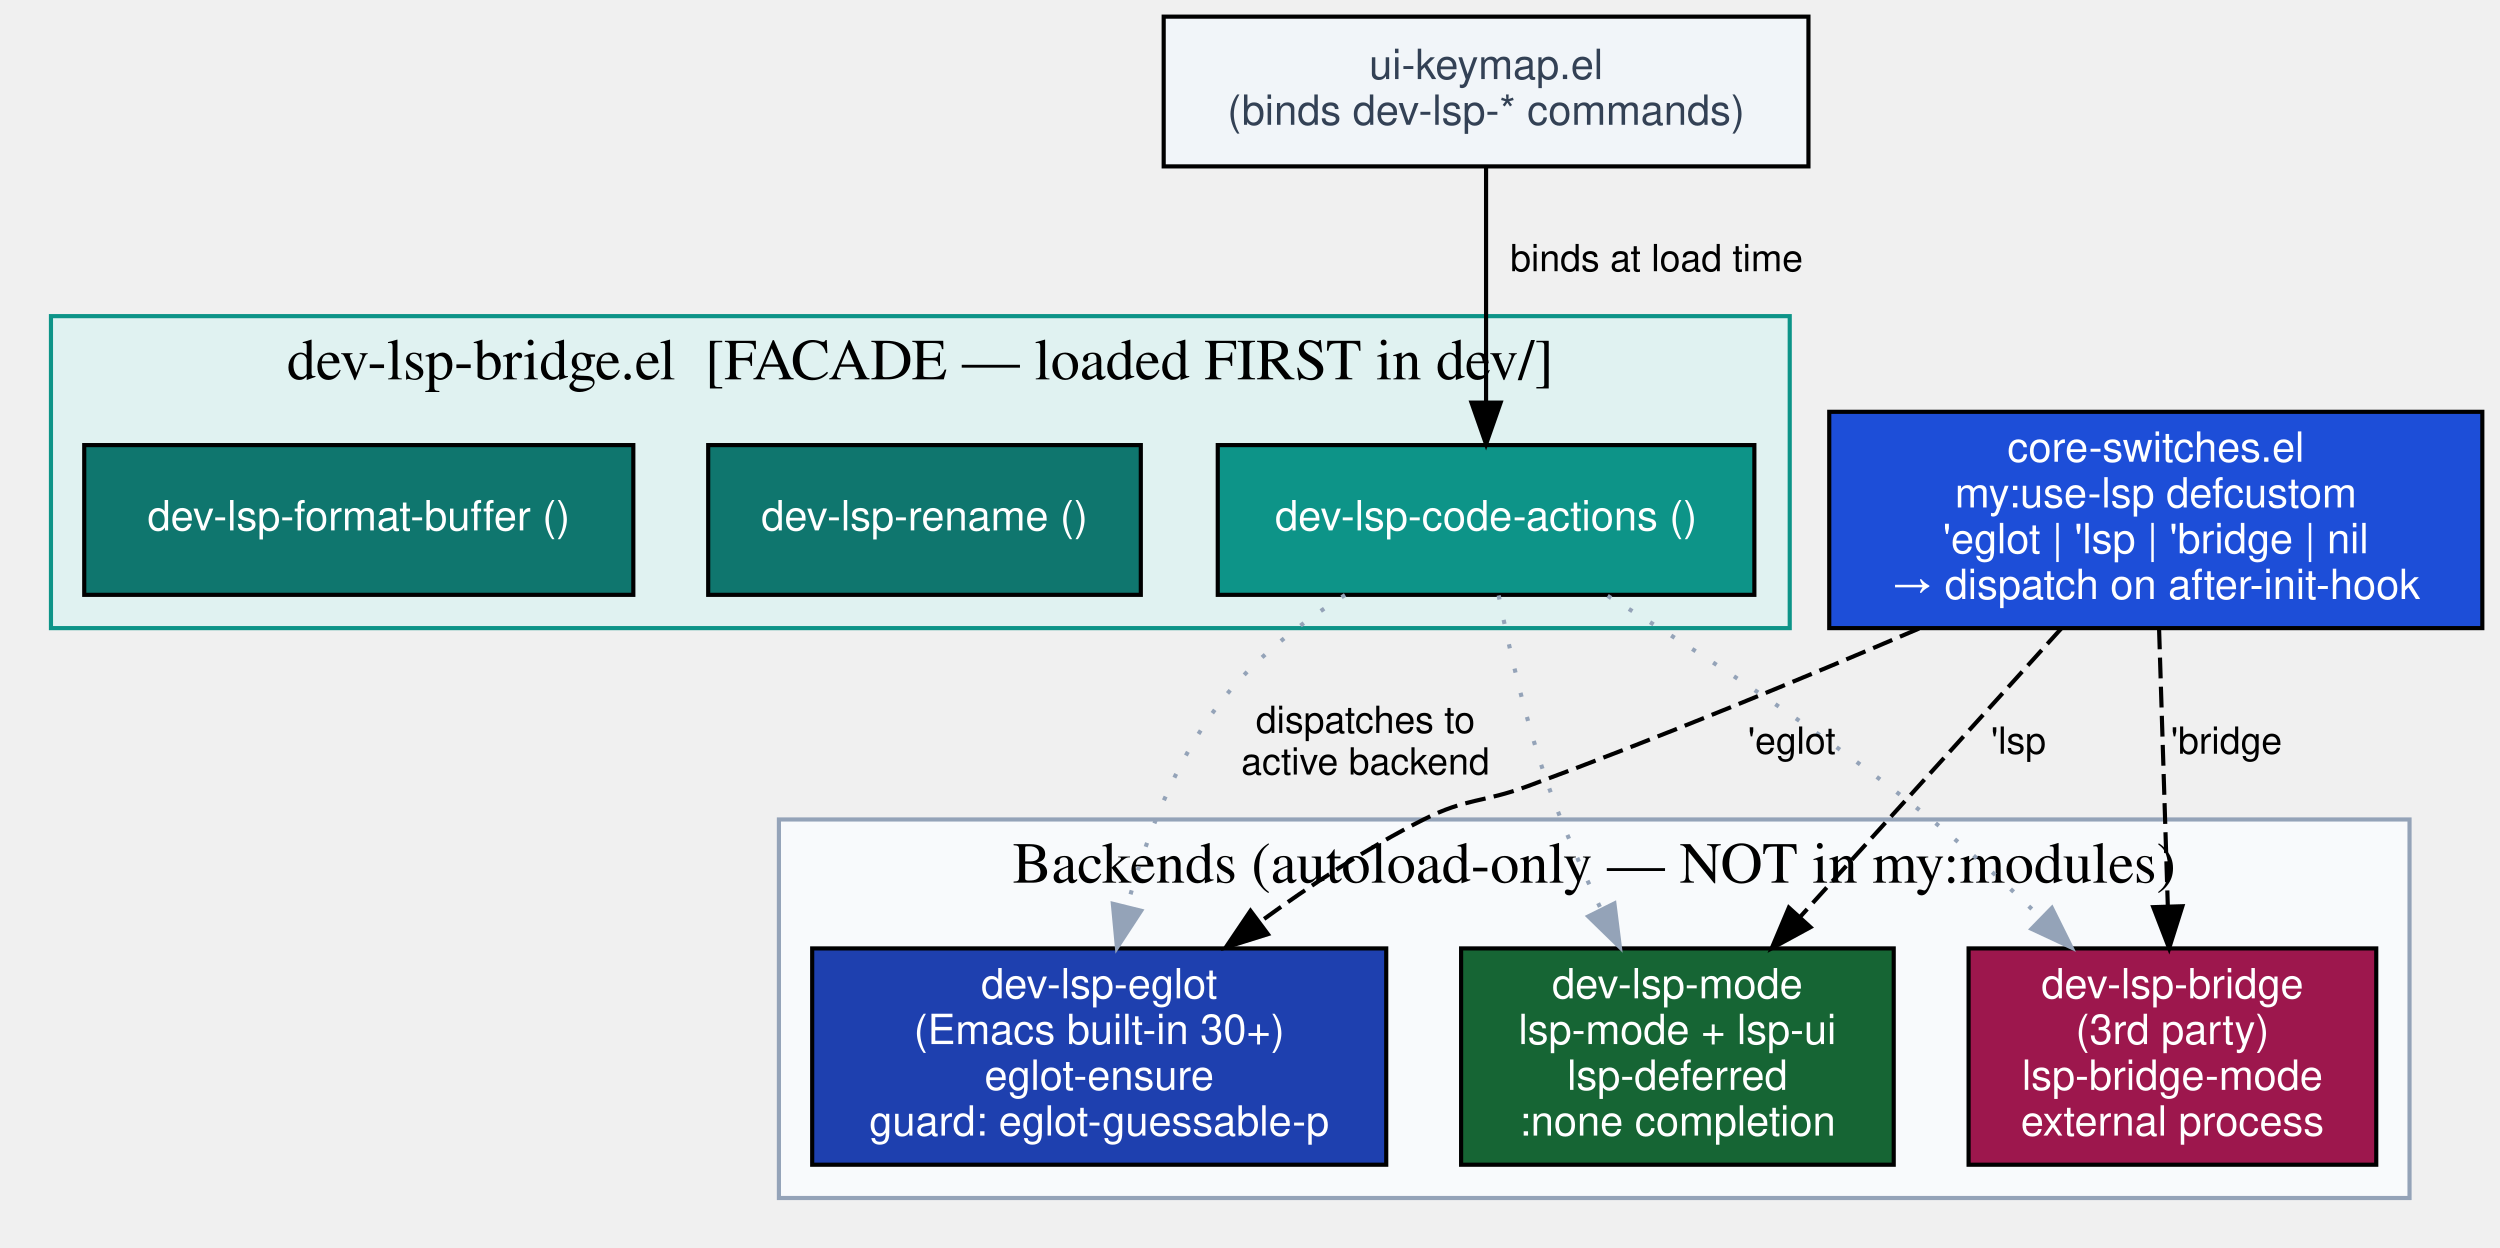
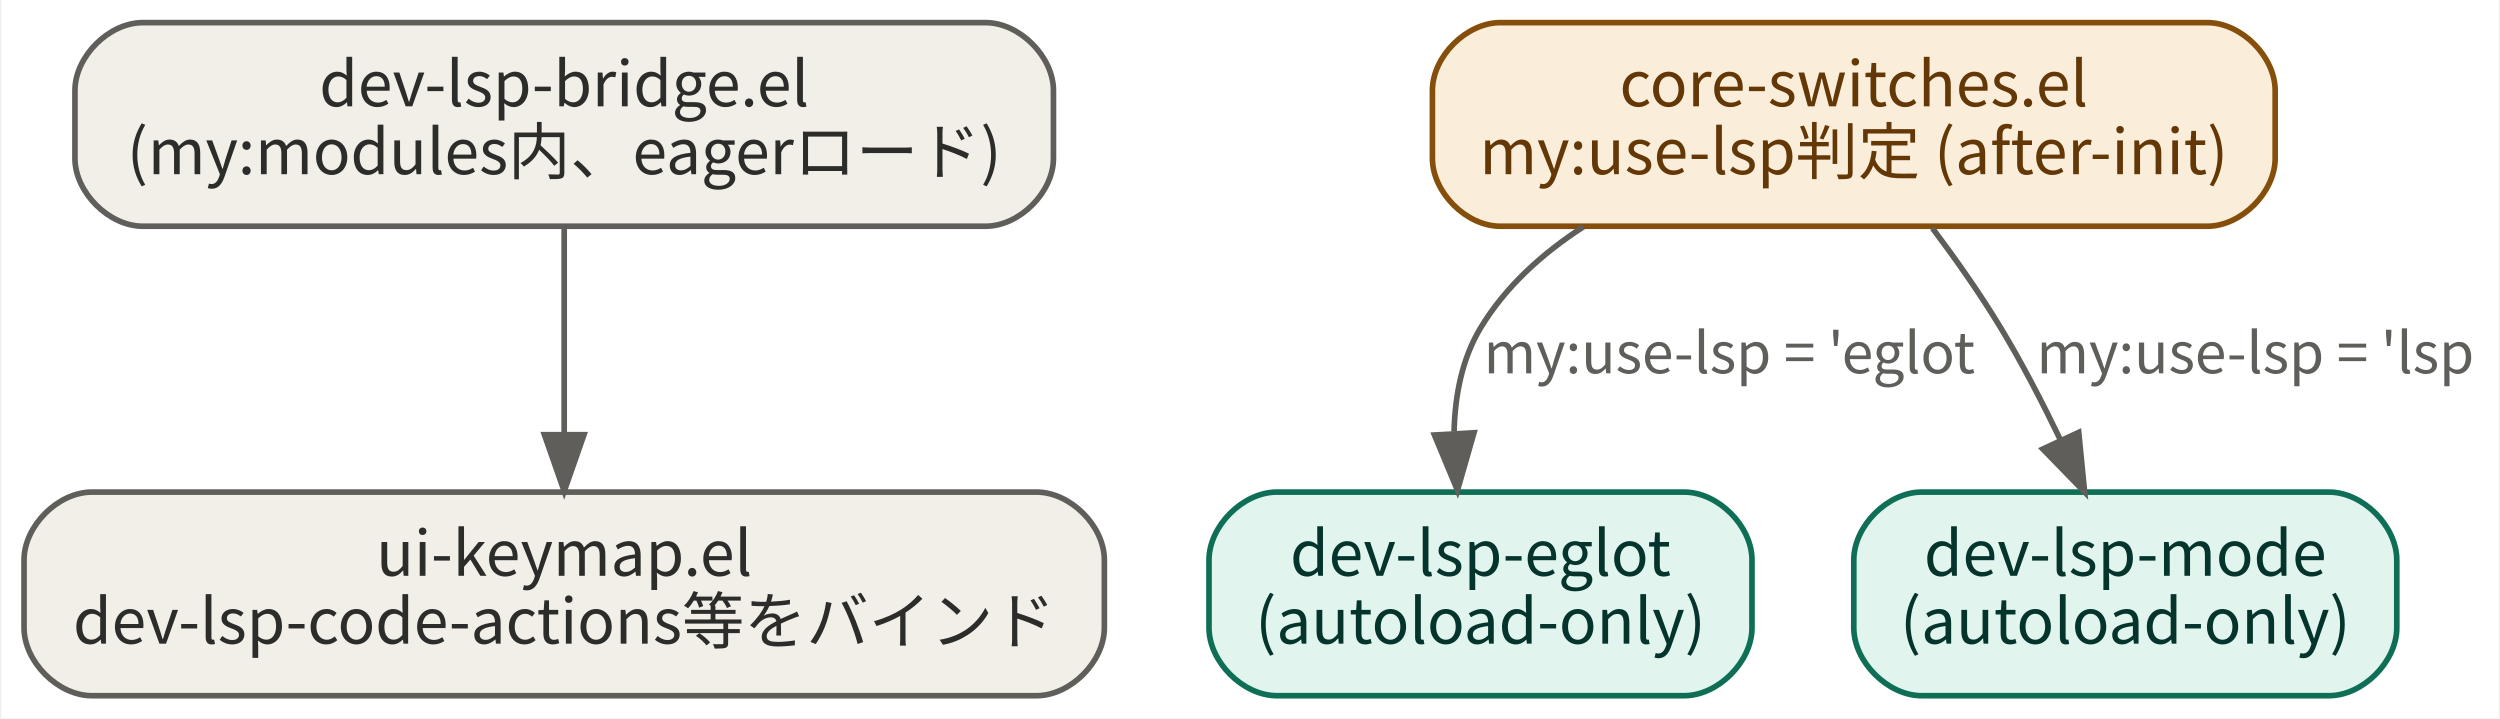
- <svg xmlns="http://www.w3.org/2000/svg" width="601pt" height="300pt" viewBox="0.00 0.00 600.50 300.00">
-   <g id="graph0" class="graph" transform="scale(1 1) rotate(0) translate(4 296)">
-     <g id="clust1" class="cluster">
-       <polygon fill="#e0f2f1" stroke="#0d9488" points="8,-145 8,-220 426,-220 426,-145 8,-145" />
-       <text text-anchor="middle" x="217" y="-204.8" font-family="Times,serif" font-size="14.00">dev-lsp-bridge.el  [FACADE — loaded FIRST in dev/]</text>
-     </g>
-     <g id="clust2" class="cluster">
-       <polygon fill="#f8fafc" stroke="#94a3b8" points="183,-8 183,-99 575,-99 575,-8 183,-8" />
-       <text text-anchor="middle" x="379" y="-83.8" font-family="Times,serif" font-size="14.00">Backends (autoload-only — NOT in my:modules)</text>
-     </g>
+ <svg xmlns="http://www.w3.org/2000/svg" width="442pt" height="127pt" viewBox="0.00 0.00 441.50 127.00">
+   <g id="graph0" class="graph" transform="scale(1 1) rotate(0) translate(4 123)">
+     <polygon fill="white" stroke="transparent" points="-4,4 -4,-123 437.5,-123 437.5,4 -4,4" />
    <g id="node1" class="node">
-       <polygon fill="#f1f5f9" stroke="black" points="430.5,-292 275.5,-292 275.5,-256 430.5,-256 430.5,-292" />
-       <text text-anchor="middle" x="353" y="-277" font-family="Helvetica,sans-Serif" font-size="10.00" fill="#334155">ui-keymap.el</text>
-       <text text-anchor="middle" x="353" y="-266" font-family="Helvetica,sans-Serif" font-size="10.00" fill="#334155">(binds dev-lsp-* commands)</text>
+       <path fill="#f1efe8" stroke="#5f5e5a" d="M170,-119C170,-119 21,-119 21,-119 15,-119 9,-113 9,-107 9,-107 9,-95 9,-95 9,-89 15,-83 21,-83 21,-83 170,-83 170,-83 176,-83 182,-89 182,-95 182,-95 182,-107 182,-107 182,-113 176,-119 170,-119" />
+       <text text-anchor="middle" x="95.5" y="-104.2" font-family="Noto Sans CJK JP" font-size="11.00" fill="#2c2c2a">dev-lsp-bridge.el</text>
+       <text text-anchor="middle" x="95.5" y="-92.2" font-family="Noto Sans CJK JP" font-size="11.00" fill="#2c2c2a">(my:modules内、eagerロード)</text>
    </g>
    <g id="node2" class="node">
-       <polygon fill="#0d9488" stroke="black" points="417.5,-189 288.5,-189 288.5,-153 417.5,-153 417.5,-189" />
-       <text text-anchor="middle" x="353" y="-168.5" font-family="Helvetica,sans-Serif" font-size="10.00" fill="white">dev-lsp-code-actions ()</text>
+       <path fill="#f1efe8" stroke="#5f5e5a" d="M179,-36C179,-36 12,-36 12,-36 6,-36 0,-30 0,-24 0,-24 0,-12 0,-12 0,-6 6,0 12,0 12,0 179,0 179,0 185,0 191,-6 191,-12 191,-12 191,-24 191,-24 191,-30 185,-36 179,-36" />
+       <text text-anchor="middle" x="95.5" y="-21.2" font-family="Noto Sans CJK JP" font-size="11.00" fill="#2c2c2a">ui-keymap.el</text>
+       <text text-anchor="middle" x="95.5" y="-9.2" font-family="Noto Sans CJK JP" font-size="11.00" fill="#2c2c2a">dev-lsp-code-actions等をバインド</text>
    </g>
    <g id="edge1" class="edge">
-       <path fill="none" stroke="black" d="M353,-255.87C353,-240.41 353,-217.42 353,-199.41" />
-       <polygon fill="black" stroke="black" points="356.5,-199.22 353,-189.22 349.5,-199.22 356.5,-199.22" />
-       <text text-anchor="middle" x="394" y="-230.8" font-family="Helvetica,sans-Serif" font-size="9.00">binds at load time</text>
-     </g>
-     <g id="node6" class="node">
-       <polygon fill="#1e40af" stroke="black" points="329,-68 191,-68 191,-16 329,-16 329,-68" />
-       <text text-anchor="middle" x="260" y="-56" font-family="Helvetica,sans-Serif" font-size="10.00" fill="white">dev-lsp-eglot</text>
-       <text text-anchor="middle" x="260" y="-45" font-family="Helvetica,sans-Serif" font-size="10.00" fill="white">(Emacs built-in 30+)</text>
-       <text text-anchor="middle" x="260" y="-34" font-family="Helvetica,sans-Serif" font-size="10.00" fill="white">eglot-ensure</text>
-       <text text-anchor="middle" x="260" y="-23" font-family="Helvetica,sans-Serif" font-size="10.00" fill="white">guard: eglot-guessable-p</text>
-     </g>
-     <g id="edge5" class="edge">
-       <path fill="none" stroke="#94a3b8" stroke-dasharray="1,5" d="M319.1,-152.96C308.25,-146.14 297,-137.4 289,-127 278.12,-112.86 271.15,-94.35 266.78,-78.3" />
-       <polygon fill="#94a3b8" stroke="#94a3b8" points="270.07,-77.05 264.27,-68.19 263.28,-78.73 270.07,-77.05" />
-       <text text-anchor="middle" x="324" y="-119.8" font-family="Helvetica,sans-Serif" font-size="9.00">dispatches to</text>
-       <text text-anchor="middle" x="324" y="-109.8" font-family="Helvetica,sans-Serif" font-size="9.00">active backend</text>
-     </g>
-     <g id="node7" class="node">
-       <polygon fill="#166534" stroke="black" points="451,-68 347,-68 347,-16 451,-16 451,-68" />
-       <text text-anchor="middle" x="399" y="-56" font-family="Helvetica,sans-Serif" font-size="10.00" fill="white">dev-lsp-mode</text>
-       <text text-anchor="middle" x="399" y="-45" font-family="Helvetica,sans-Serif" font-size="10.00" fill="white">lsp-mode + lsp-ui</text>
-       <text text-anchor="middle" x="399" y="-34" font-family="Helvetica,sans-Serif" font-size="10.00" fill="white">lsp-deferred</text>
-       <text text-anchor="middle" x="399" y="-23" font-family="Helvetica,sans-Serif" font-size="10.00" fill="white">:none completion</text>
-     </g>
-     <g id="edge6" class="edge">
-       <path fill="none" stroke="#94a3b8" stroke-dasharray="1,5" d="M356.03,-152.86C358.55,-140.03 362.6,-122.14 368,-107 371.51,-97.14 376.1,-86.8 380.66,-77.37" />
-       <polygon fill="#94a3b8" stroke="#94a3b8" points="383.85,-78.81 385.17,-68.3 377.58,-75.69 383.85,-78.81" />
-     </g>
-     <g id="node8" class="node">
-       <polygon fill="#9d174d" stroke="black" points="567,-68 469,-68 469,-16 567,-16 567,-68" />
-       <text text-anchor="middle" x="518" y="-56" font-family="Helvetica,sans-Serif" font-size="10.00" fill="white">dev-lsp-bridge</text>
-       <text text-anchor="middle" x="518" y="-45" font-family="Helvetica,sans-Serif" font-size="10.00" fill="white">(3rd party)</text>
-       <text text-anchor="middle" x="518" y="-34" font-family="Helvetica,sans-Serif" font-size="10.00" fill="white">lsp-bridge-mode</text>
-       <text text-anchor="middle" x="518" y="-23" font-family="Helvetica,sans-Serif" font-size="10.00" fill="white">external process</text>
-     </g>
-     <g id="edge7" class="edge">
-       <path fill="none" stroke="#94a3b8" stroke-dasharray="1,5" d="M382.23,-152.76C404.36,-139.2 435.11,-119.27 460,-99 468.89,-91.76 478.03,-83.42 486.35,-75.42" />
-       <polygon fill="#94a3b8" stroke="#94a3b8" points="489.02,-77.71 493.73,-68.22 484.13,-72.7 489.02,-77.71" />
+       <path fill="none" stroke="#5f5e5a" d="M95.5,-82.82C95.5,-72.19 95.5,-58.31 95.5,-46.2" />
+       <polygon fill="#5f5e5a" stroke="#5f5e5a" points="99,-46.15 95.5,-36.15 92,-46.15 99,-46.15" />
    </g>
    <g id="node3" class="node">
-       <polygon fill="#0f766e" stroke="black" points="270,-189 166,-189 166,-153 270,-153 270,-189" />
-       <text text-anchor="middle" x="218" y="-168.5" font-family="Helvetica,sans-Serif" font-size="10.00" fill="white">dev-lsp-rename ()</text>
+       <path fill="#faeeda" stroke="#854f0b" d="M386,-119C386,-119 261,-119 261,-119 255,-119 249,-113 249,-107 249,-107 249,-95 249,-95 249,-89 255,-83 261,-83 261,-83 386,-83 386,-83 392,-83 398,-89 398,-95 398,-95 398,-107 398,-107 398,-113 392,-119 386,-119" />
+       <text text-anchor="middle" x="323.5" y="-104.2" font-family="Noto Sans CJK JP" font-size="11.00" fill="#633806">core-switches.el</text>
+       <text text-anchor="middle" x="323.5" y="-92.2" font-family="Noto Sans CJK JP" font-size="11.00" fill="#633806">my:use-lsp判定 (after-init)</text>
    </g>
    <g id="node4" class="node">
-       <polygon fill="#0f766e" stroke="black" points="148,-189 16,-189 16,-153 148,-153 148,-189" />
-       <text text-anchor="middle" x="82" y="-168.5" font-family="Helvetica,sans-Serif" font-size="10.00" fill="white">dev-lsp-format-buffer ()</text>
+       <path fill="#e1f5ee" stroke="#0f6e56" d="M293.5,-36C293.5,-36 221.5,-36 221.5,-36 215.5,-36 209.5,-30 209.5,-24 209.5,-24 209.5,-12 209.5,-12 209.5,-6 215.5,0 221.5,0 221.5,0 293.5,0 293.5,0 299.5,0 305.5,-6 305.5,-12 305.5,-12 305.5,-24 305.5,-24 305.5,-30 299.5,-36 293.5,-36" />
+       <text text-anchor="middle" x="257.5" y="-21.2" font-family="Noto Sans CJK JP" font-size="11.00" fill="#04342c">dev-lsp-eglot</text>
+       <text text-anchor="middle" x="257.5" y="-9.2" font-family="Noto Sans CJK JP" font-size="11.00" fill="#04342c">(autoload-only)</text>
+     </g>
+     <g id="edge2" class="edge">
+       <path fill="none" stroke="#5f5e5a" d="M275.69,-82.9C268.44,-78.21 261.91,-72.33 257.5,-65 254.23,-59.56 252.99,-53.07 252.83,-46.7" />
+       <polygon fill="#5f5e5a" stroke="#5f5e5a" points="256.35,-46.49 253.43,-36.31 249.36,-46.09 256.35,-46.49" />
+       <text text-anchor="middle" x="301.5" y="-57" font-family="Noto Sans CJK JP" font-size="10.00" fill="#5f5e5a">my:use-lsp = 'eglot</text>
    </g>
    <g id="node5" class="node">
-       <polygon fill="#1d4ed8" stroke="black" points="592.5,-197 435.5,-197 435.5,-145 592.5,-145 592.5,-197" />
-       <text text-anchor="middle" x="514" y="-185" font-family="Helvetica,sans-Serif" font-size="10.00" fill="white">core-switches.el</text>
-       <text text-anchor="middle" x="514" y="-174" font-family="Helvetica,sans-Serif" font-size="10.00" fill="white">my:use-lsp defcustom</text>
-       <text text-anchor="middle" x="514" y="-163" font-family="Helvetica,sans-Serif" font-size="10.00" fill="white">'eglot | 'lsp | 'bridge | nil</text>
-       <text text-anchor="middle" x="514" y="-152" font-family="Helvetica,sans-Serif" font-size="10.00" fill="white">→ dispatch on after-init-hook</text>
-     </g>
-     <g id="edge2" class="edge">
-       <path fill="none" stroke="black" stroke-dasharray="5,2" d="M457.09,-144.9C429,-132.86 394.46,-118.57 363,-107 352.05,-102.97 348.42,-104.24 338,-99 324.45,-92.18 310.68,-83.13 298.55,-74.3" />
-       <polygon fill="black" stroke="black" points="300.55,-71.43 290.44,-68.26 296.37,-77.04 300.55,-71.43" />
-       <text text-anchor="middle" x="426.5" y="-114.8" font-family="Helvetica,sans-Serif" font-size="9.00">'eglot</text>
+       <path fill="#e1f5ee" stroke="#0f6e56" d="M407.5,-36C407.5,-36 335.5,-36 335.5,-36 329.5,-36 323.5,-30 323.5,-24 323.5,-24 323.5,-12 323.5,-12 323.5,-6 329.5,0 335.5,0 335.5,0 407.5,0 407.5,0 413.5,0 419.5,-6 419.5,-12 419.5,-12 419.5,-24 419.5,-24 419.5,-30 413.5,-36 407.5,-36" />
+       <text text-anchor="middle" x="371.5" y="-21.2" font-family="Noto Sans CJK JP" font-size="11.00" fill="#04342c">dev-lsp-mode</text>
+       <text text-anchor="middle" x="371.5" y="-9.2" font-family="Noto Sans CJK JP" font-size="11.00" fill="#04342c">(autoload-only)</text>
    </g>
    <g id="edge3" class="edge">
-       <path fill="none" stroke="black" stroke-dasharray="5,2" d="M491.28,-144.91C473.32,-125.08 448.12,-97.25 428.59,-75.68" />
-       <polygon fill="black" stroke="black" points="430.98,-73.1 421.67,-68.04 425.79,-77.8 430.98,-73.1" />
-       <text text-anchor="middle" x="481" y="-114.8" font-family="Helvetica,sans-Serif" font-size="9.00">'lsp</text>
-     </g>
-     <g id="edge4" class="edge">
-       <path fill="none" stroke="black" stroke-dasharray="5,2" d="M514.79,-144.91C515.39,-125.86 516.22,-99.43 516.89,-78.26" />
-       <polygon fill="black" stroke="black" points="520.39,-78.14 517.21,-68.04 513.4,-77.92 520.39,-78.14" />
-       <text text-anchor="middle" x="531" y="-114.8" font-family="Helvetica,sans-Serif" font-size="9.00">'bridge</text>
+       <path fill="none" stroke="#5f5e5a" d="M337.41,-82.65C341.54,-77.16 345.9,-70.96 349.5,-65 353.25,-58.79 356.85,-51.83 360.02,-45.26" />
+       <polygon fill="#5f5e5a" stroke="#5f5e5a" points="363.27,-46.56 364.31,-36.01 356.92,-43.61 363.27,-46.56" />
+       <text text-anchor="middle" x="394.5" y="-57" font-family="Noto Sans CJK JP" font-size="10.00" fill="#5f5e5a">my:use-lsp = 'lsp</text>
    </g>
  </g>
</svg>
